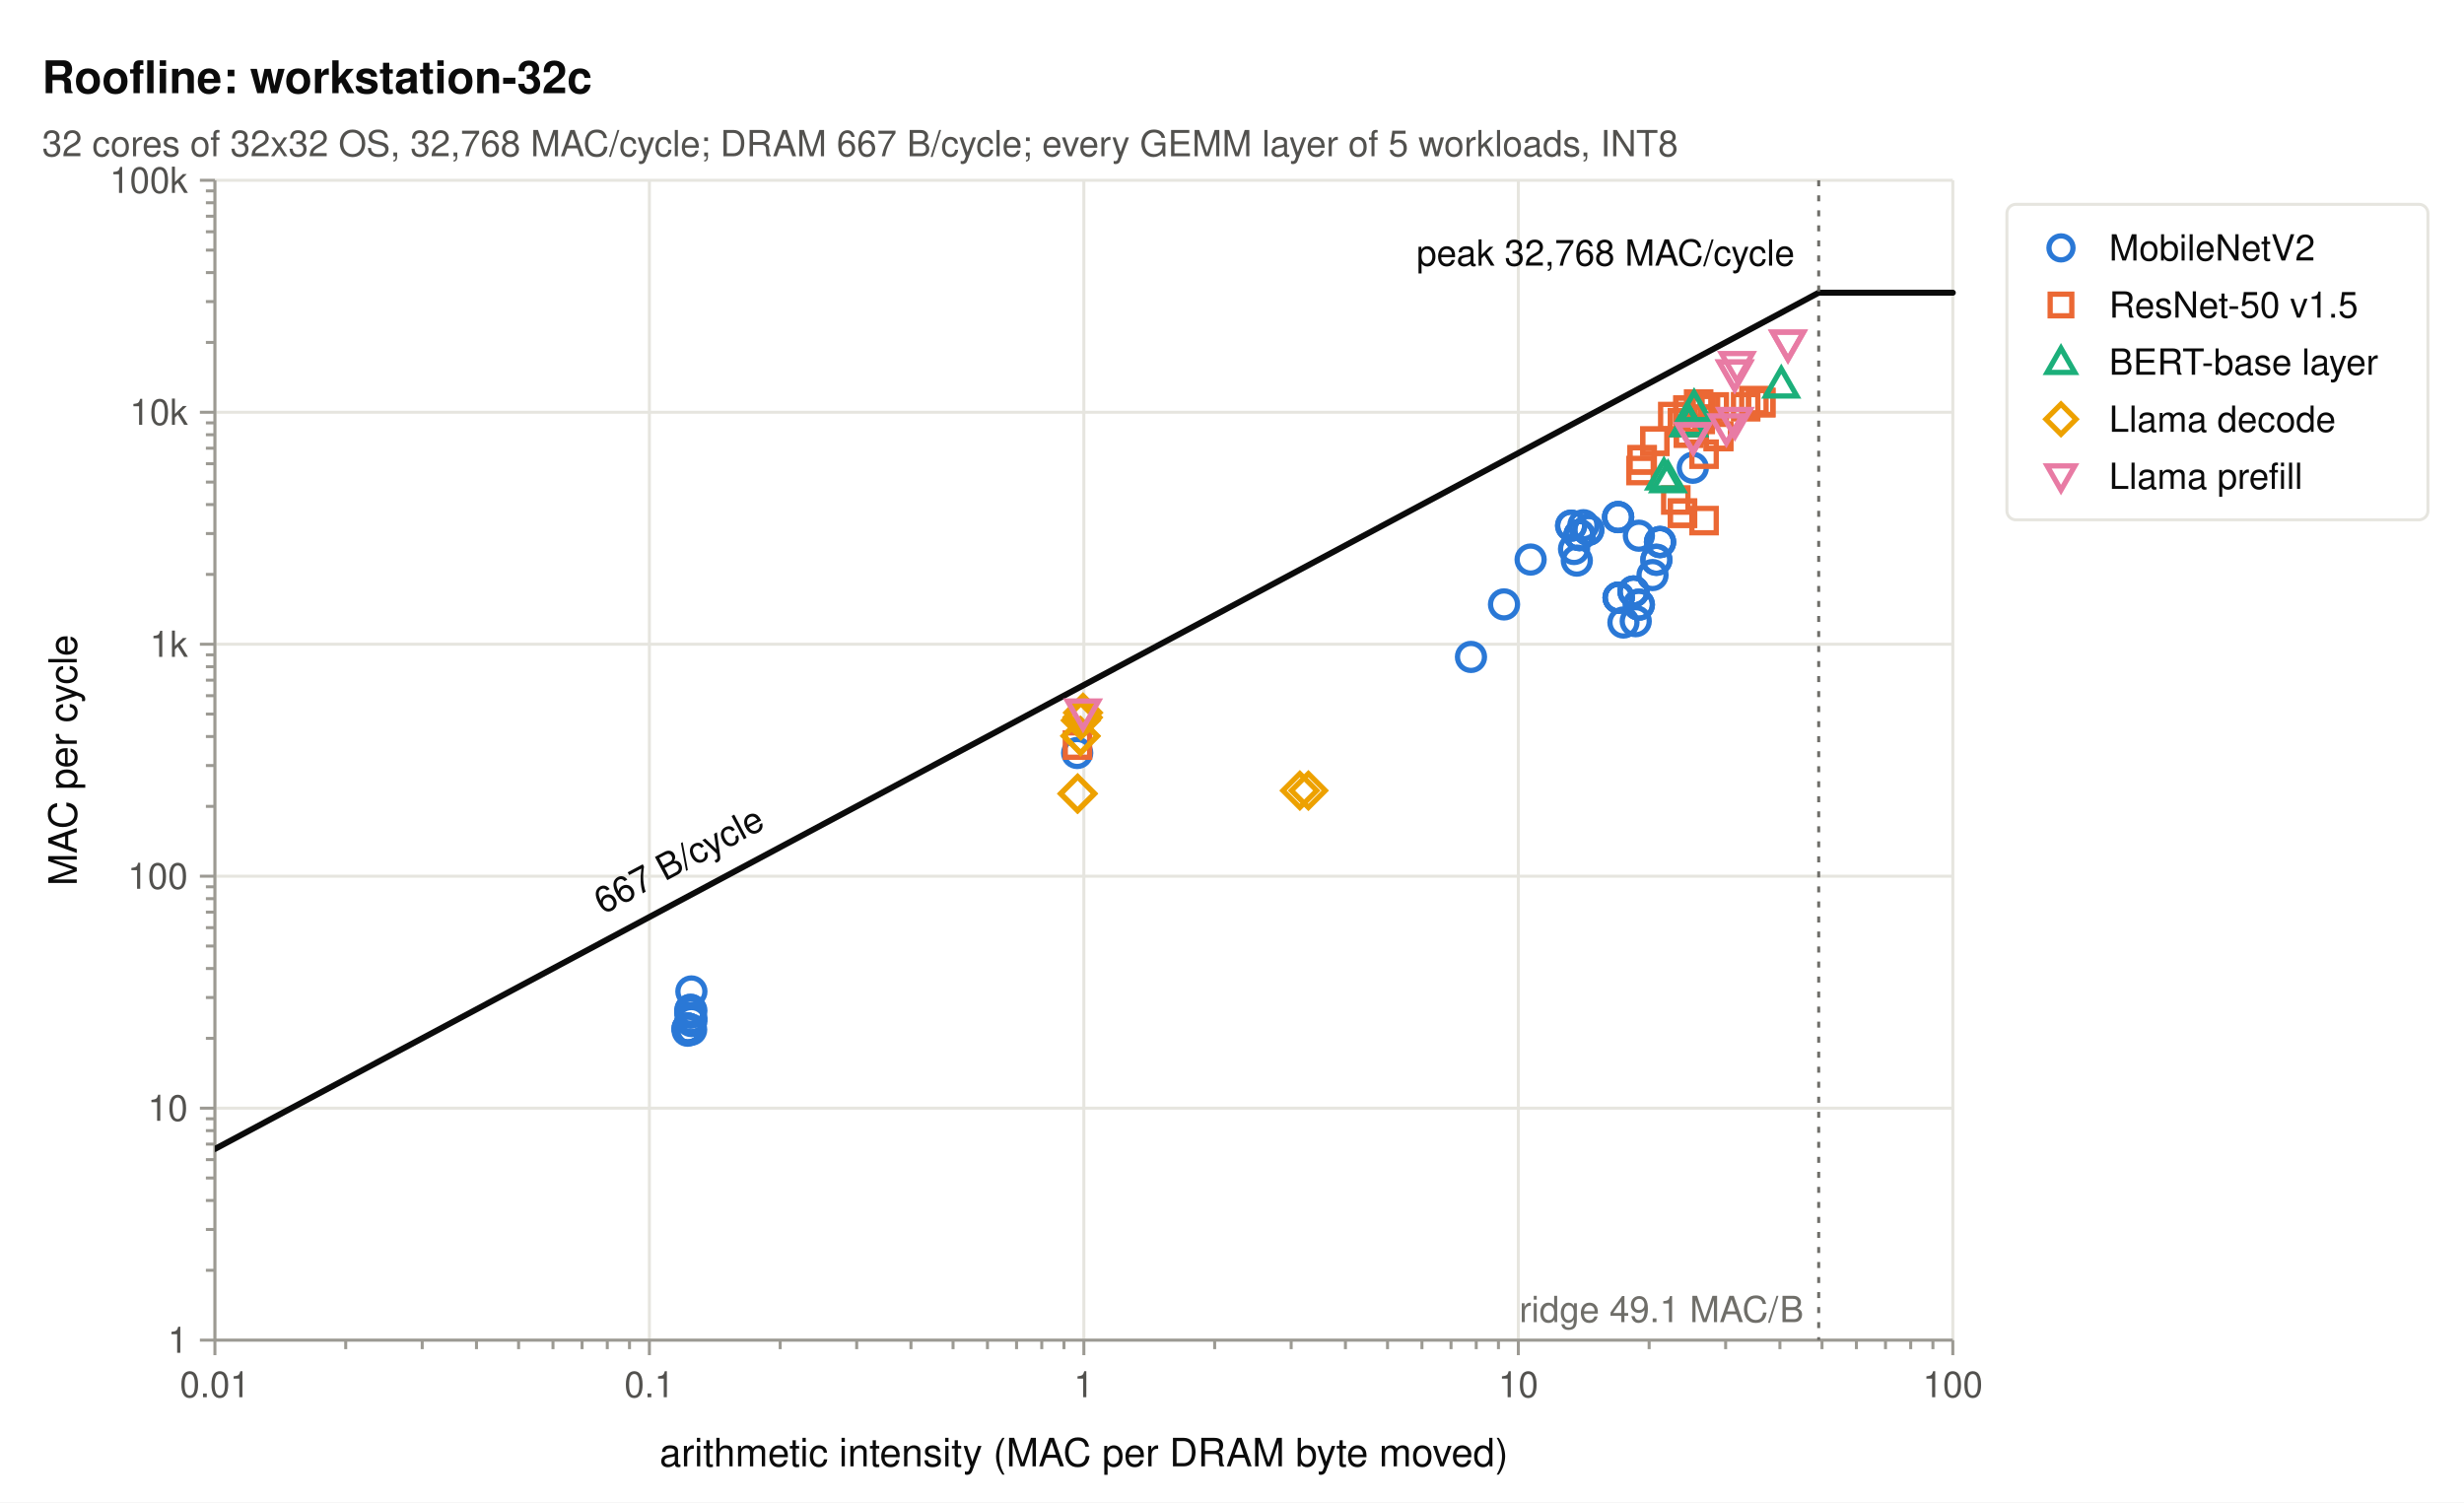
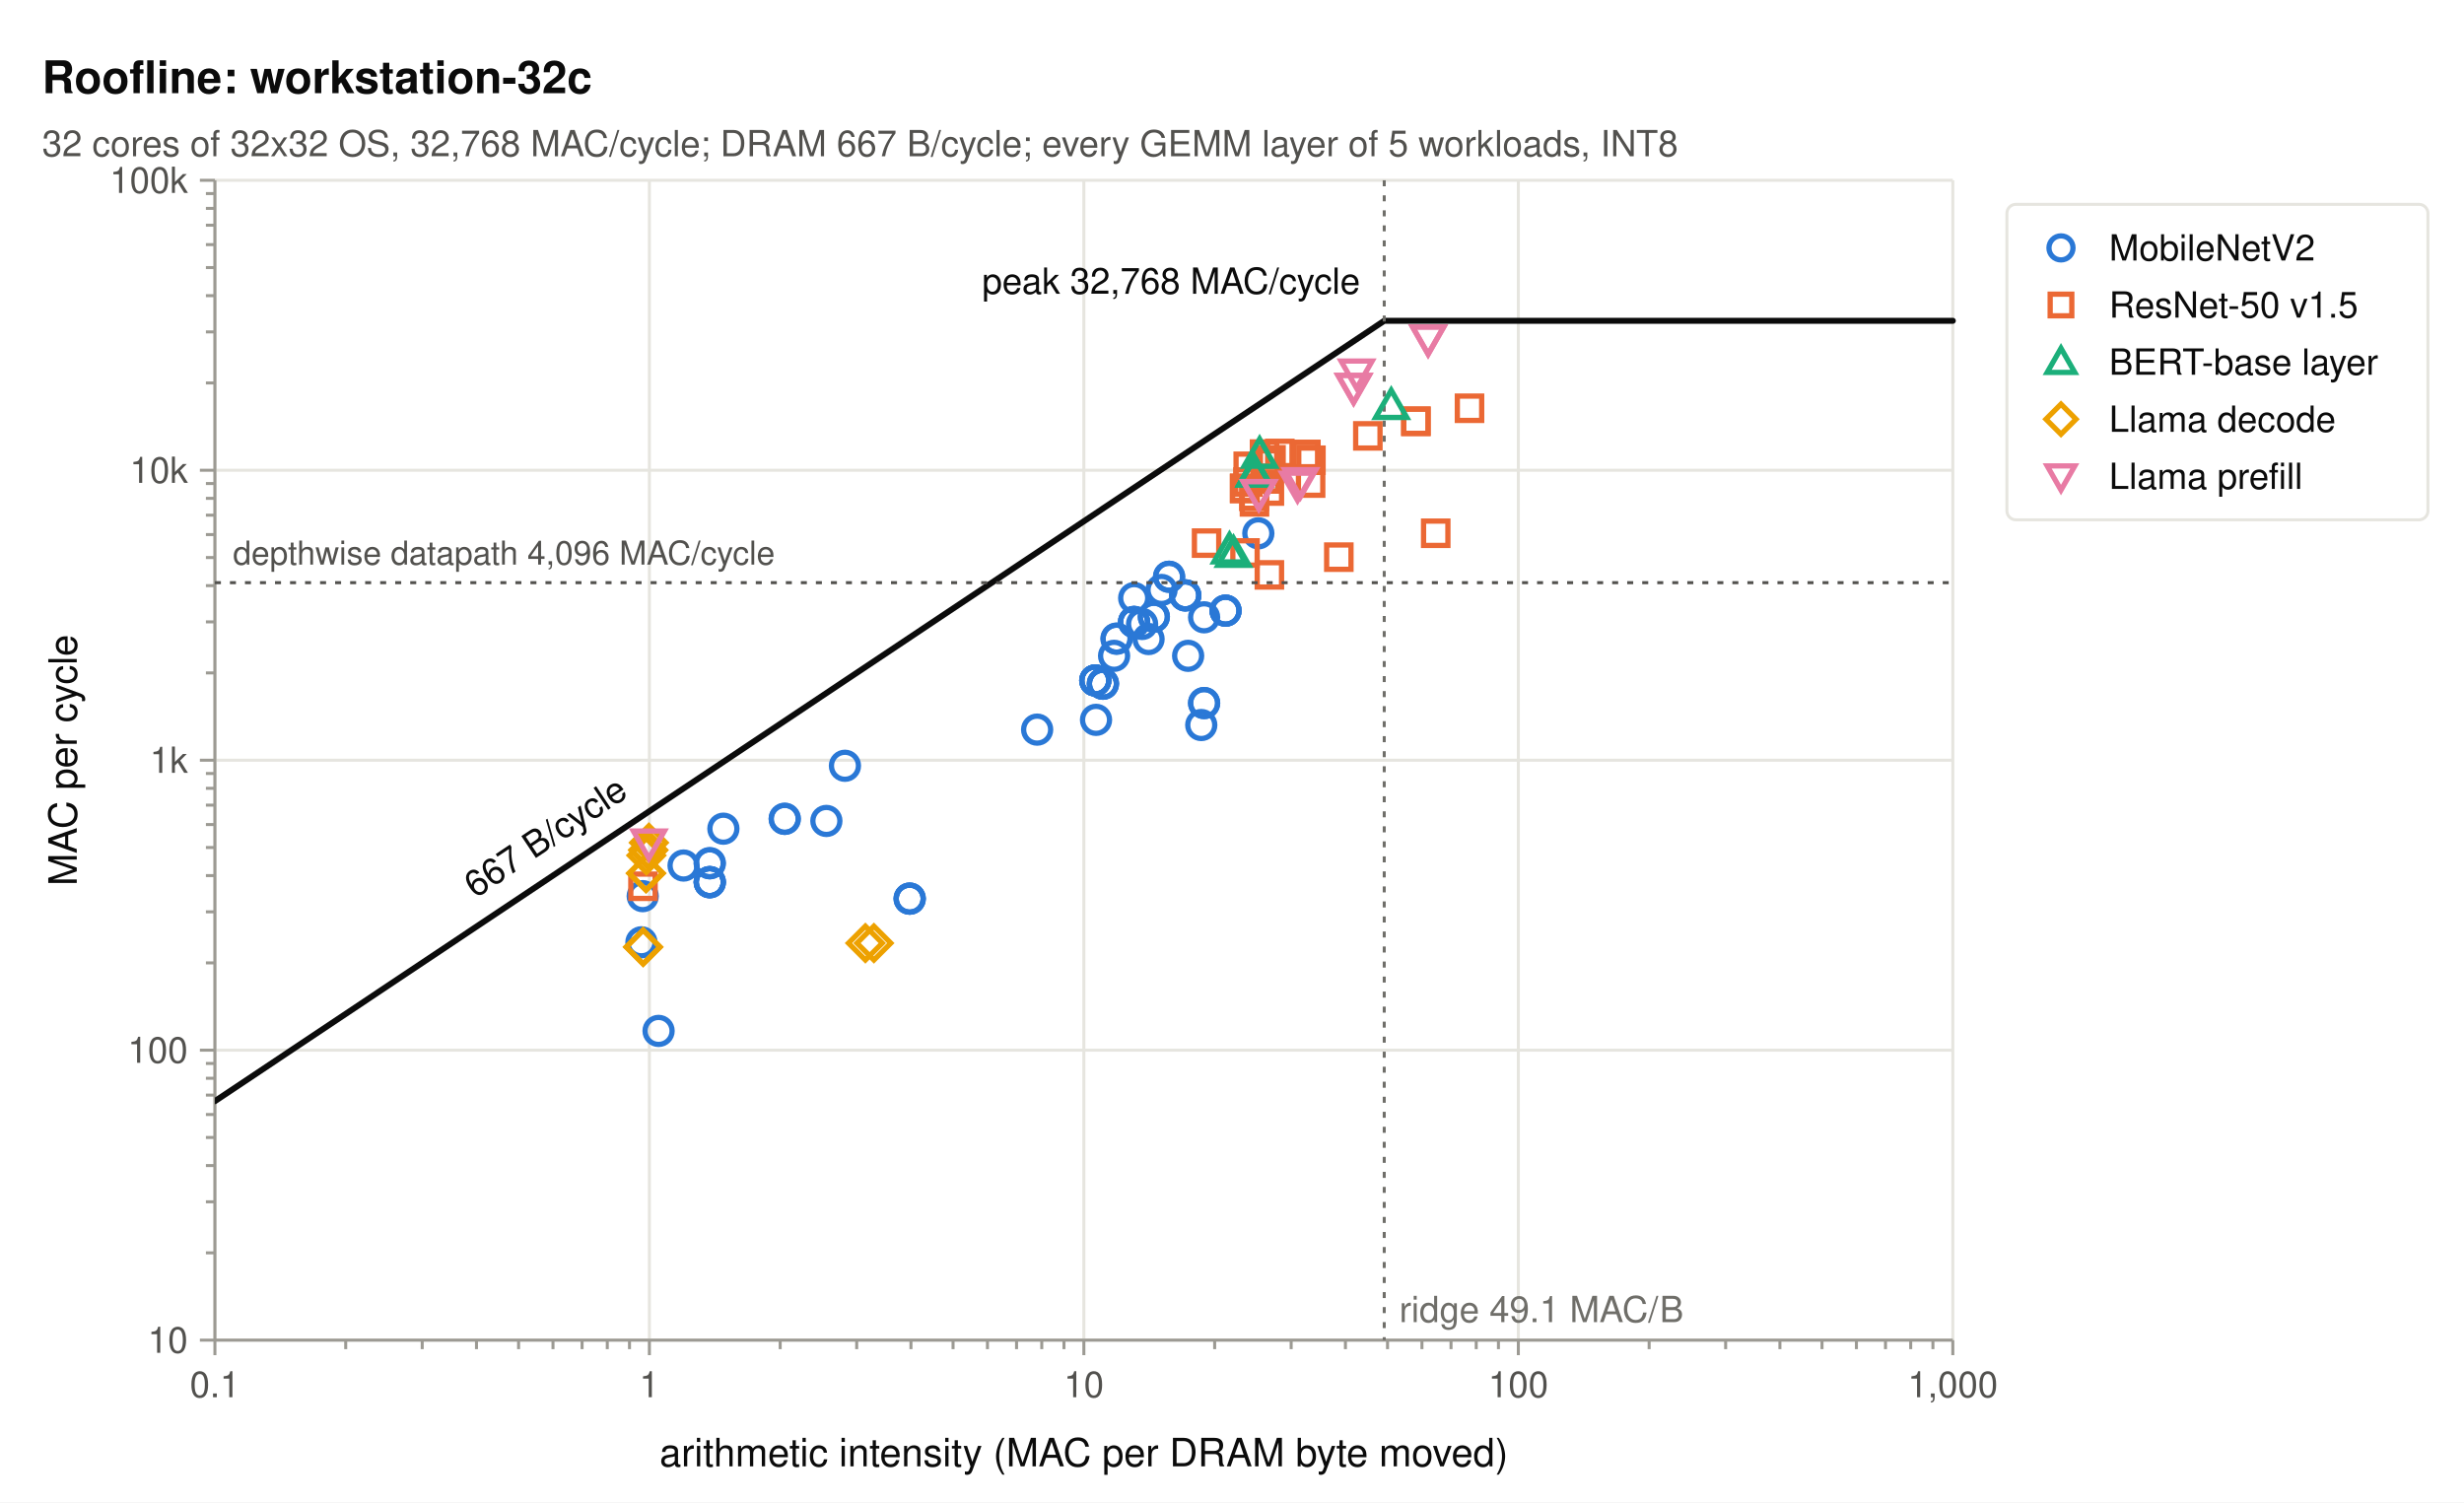
<svg xmlns="http://www.w3.org/2000/svg" width="820" height="500" viewBox="0 0 820 500" font-family="system-ui, -apple-system, 'Segoe UI', Helvetica, Arial, sans-serif">
  <rect width="820" height="500" fill="#ffffff" />
  <defs>
    <clipPath id="roofline-plot">
      <rect x="71.52" y="58" width="580.36" height="388" />
    </clipPath>
  </defs>
  <text x="14" y="31" font-size="15" fill="#0b0b0b" font-weight="600">Roofline: workstation-32c</text>
  <text x="14" y="52" font-size="12" fill="#52514e">32 cores of 32x32 OS, 32,768 MAC/cycle; DRAM 667 B/cycle; every GEMM layer of 5 workloads, INT8</text>
  <g stroke="#e6e5df" stroke-width="1" fill="none">
    <line x1="71.52" y1="446" x2="649.88" y2="446" />
-     <line x1="71.52" y1="368.8" x2="649.88" y2="368.8" />
-     <line x1="71.52" y1="291.6" x2="649.88" y2="291.6" />
-     <line x1="71.52" y1="214.4" x2="649.88" y2="214.4" />
-     <line x1="71.52" y1="137.2" x2="649.88" y2="137.2" />
+     <line x1="71.52" y1="349.5" x2="649.88" y2="349.5" />
+     <line x1="71.52" y1="253" x2="649.88" y2="253" />
+     <line x1="71.52" y1="156.5" x2="649.88" y2="156.5" />
    <line x1="71.52" y1="60" x2="649.88" y2="60" />
    <line x1="71.52" y1="60" x2="71.52" y2="446" />
    <line x1="216.11" y1="60" x2="216.11" y2="446" />
    <line x1="360.7" y1="60" x2="360.7" y2="446" />
    <line x1="505.29" y1="60" x2="505.29" y2="446" />
    <line x1="649.88" y1="60" x2="649.88" y2="446" />
  </g>
  <g stroke="#9c9a93" stroke-width="1" fill="none">
    <line x1="71.52" y1="446" x2="649.88" y2="446" />
    <line x1="71.52" y1="60" x2="71.52" y2="446" />
    <line x1="115.05" y1="446" x2="115.05" y2="449" />
    <line x1="140.51" y1="446" x2="140.51" y2="449" />
    <line x1="158.57" y1="446" x2="158.57" y2="449" />
    <line x1="172.58" y1="446" x2="172.58" y2="449" />
    <line x1="184.03" y1="446" x2="184.03" y2="449" />
    <line x1="193.71" y1="446" x2="193.71" y2="449" />
    <line x1="202.1" y1="446" x2="202.1" y2="449" />
    <line x1="209.49" y1="446" x2="209.49" y2="449" />
    <line x1="259.64" y1="446" x2="259.64" y2="449" />
    <line x1="285.1" y1="446" x2="285.1" y2="449" />
    <line x1="303.16" y1="446" x2="303.16" y2="449" />
    <line x1="317.17" y1="446" x2="317.17" y2="449" />
    <line x1="328.62" y1="446" x2="328.62" y2="449" />
    <line x1="338.3" y1="446" x2="338.3" y2="449" />
    <line x1="346.69" y1="446" x2="346.69" y2="449" />
    <line x1="354.08" y1="446" x2="354.08" y2="449" />
    <line x1="404.23" y1="446" x2="404.23" y2="449" />
    <line x1="429.69" y1="446" x2="429.69" y2="449" />
    <line x1="447.75" y1="446" x2="447.75" y2="449" />
    <line x1="461.76" y1="446" x2="461.76" y2="449" />
    <line x1="473.21" y1="446" x2="473.21" y2="449" />
    <line x1="482.89" y1="446" x2="482.89" y2="449" />
    <line x1="491.28" y1="446" x2="491.28" y2="449" />
    <line x1="498.67" y1="446" x2="498.67" y2="449" />
    <line x1="548.82" y1="446" x2="548.82" y2="449" />
    <line x1="574.28" y1="446" x2="574.28" y2="449" />
    <line x1="592.34" y1="446" x2="592.34" y2="449" />
    <line x1="606.35" y1="446" x2="606.35" y2="449" />
    <line x1="617.8" y1="446" x2="617.8" y2="449" />
    <line x1="627.48" y1="446" x2="627.48" y2="449" />
    <line x1="635.87" y1="446" x2="635.87" y2="449" />
    <line x1="643.26" y1="446" x2="643.26" y2="449" />
-     <line x1="68.52" y1="422.76" x2="71.52" y2="422.76" />
-     <line x1="68.52" y1="409.17" x2="71.52" y2="409.17" />
-     <line x1="68.52" y1="399.52" x2="71.52" y2="399.52" />
-     <line x1="68.52" y1="392.04" x2="71.52" y2="392.04" />
-     <line x1="68.52" y1="385.93" x2="71.52" y2="385.93" />
-     <line x1="68.52" y1="380.76" x2="71.52" y2="380.76" />
-     <line x1="68.52" y1="376.28" x2="71.52" y2="376.28" />
-     <line x1="68.52" y1="372.33" x2="71.52" y2="372.33" />
-     <line x1="68.52" y1="345.56" x2="71.52" y2="345.56" />
-     <line x1="68.52" y1="331.97" x2="71.52" y2="331.97" />
-     <line x1="68.52" y1="322.32" x2="71.52" y2="322.32" />
-     <line x1="68.52" y1="314.84" x2="71.52" y2="314.84" />
-     <line x1="68.52" y1="308.73" x2="71.52" y2="308.73" />
-     <line x1="68.52" y1="303.56" x2="71.52" y2="303.56" />
-     <line x1="68.52" y1="299.08" x2="71.52" y2="299.08" />
-     <line x1="68.52" y1="295.13" x2="71.52" y2="295.13" />
-     <line x1="68.52" y1="268.36" x2="71.52" y2="268.36" />
-     <line x1="68.52" y1="254.77" x2="71.52" y2="254.77" />
-     <line x1="68.52" y1="245.12" x2="71.52" y2="245.12" />
-     <line x1="68.52" y1="237.64" x2="71.52" y2="237.64" />
-     <line x1="68.52" y1="231.53" x2="71.52" y2="231.53" />
-     <line x1="68.52" y1="226.36" x2="71.52" y2="226.36" />
-     <line x1="68.52" y1="221.88" x2="71.52" y2="221.88" />
-     <line x1="68.52" y1="217.93" x2="71.52" y2="217.93" />
-     <line x1="68.52" y1="191.16" x2="71.52" y2="191.16" />
-     <line x1="68.52" y1="177.57" x2="71.52" y2="177.57" />
-     <line x1="68.52" y1="167.92" x2="71.52" y2="167.92" />
-     <line x1="68.52" y1="160.44" x2="71.52" y2="160.44" />
-     <line x1="68.52" y1="154.33" x2="71.52" y2="154.33" />
-     <line x1="68.52" y1="149.16" x2="71.52" y2="149.16" />
-     <line x1="68.52" y1="144.68" x2="71.52" y2="144.68" />
-     <line x1="68.52" y1="140.73" x2="71.52" y2="140.73" />
-     <line x1="68.52" y1="113.96" x2="71.52" y2="113.96" />
-     <line x1="68.52" y1="100.37" x2="71.52" y2="100.37" />
-     <line x1="68.52" y1="90.72" x2="71.52" y2="90.72" />
-     <line x1="68.52" y1="83.24" x2="71.52" y2="83.24" />
-     <line x1="68.52" y1="77.13" x2="71.52" y2="77.13" />
-     <line x1="68.52" y1="71.96" x2="71.52" y2="71.96" />
-     <line x1="68.52" y1="67.48" x2="71.52" y2="67.48" />
-     <line x1="68.52" y1="63.53" x2="71.52" y2="63.53" />
+     <line x1="68.52" y1="416.95" x2="71.52" y2="416.95" />
+     <line x1="68.52" y1="399.96" x2="71.52" y2="399.96" />
+     <line x1="68.52" y1="387.9" x2="71.52" y2="387.9" />
+     <line x1="68.52" y1="378.55" x2="71.52" y2="378.55" />
+     <line x1="68.52" y1="370.91" x2="71.52" y2="370.91" />
+     <line x1="68.52" y1="364.45" x2="71.52" y2="364.45" />
+     <line x1="68.52" y1="358.85" x2="71.52" y2="358.85" />
+     <line x1="68.52" y1="353.92" x2="71.52" y2="353.92" />
+     <line x1="68.52" y1="320.45" x2="71.52" y2="320.45" />
+     <line x1="68.52" y1="303.46" x2="71.52" y2="303.46" />
+     <line x1="68.52" y1="291.4" x2="71.52" y2="291.4" />
+     <line x1="68.52" y1="282.05" x2="71.52" y2="282.05" />
+     <line x1="68.52" y1="274.41" x2="71.52" y2="274.41" />
+     <line x1="68.52" y1="267.95" x2="71.52" y2="267.95" />
+     <line x1="68.52" y1="262.35" x2="71.52" y2="262.35" />
+     <line x1="68.52" y1="257.42" x2="71.52" y2="257.42" />
+     <line x1="68.52" y1="223.95" x2="71.52" y2="223.95" />
+     <line x1="68.52" y1="206.96" x2="71.52" y2="206.96" />
+     <line x1="68.52" y1="194.9" x2="71.52" y2="194.9" />
+     <line x1="68.52" y1="185.55" x2="71.52" y2="185.55" />
+     <line x1="68.52" y1="177.91" x2="71.52" y2="177.91" />
+     <line x1="68.52" y1="171.45" x2="71.52" y2="171.45" />
+     <line x1="68.52" y1="165.85" x2="71.52" y2="165.85" />
+     <line x1="68.52" y1="160.92" x2="71.52" y2="160.92" />
+     <line x1="68.52" y1="127.45" x2="71.52" y2="127.45" />
+     <line x1="68.52" y1="110.46" x2="71.52" y2="110.46" />
+     <line x1="68.52" y1="98.4" x2="71.52" y2="98.4" />
+     <line x1="68.52" y1="89.05" x2="71.52" y2="89.05" />
+     <line x1="68.52" y1="81.41" x2="71.52" y2="81.41" />
+     <line x1="68.52" y1="74.95" x2="71.52" y2="74.95" />
+     <line x1="68.52" y1="69.35" x2="71.52" y2="69.35" />
+     <line x1="68.52" y1="64.42" x2="71.52" y2="64.42" />
    <line x1="71.52" y1="446" x2="71.52" y2="451" />
    <line x1="216.11" y1="446" x2="216.11" y2="451" />
    <line x1="360.7" y1="446" x2="360.7" y2="451" />
    <line x1="505.29" y1="446" x2="505.29" y2="451" />
    <line x1="649.88" y1="446" x2="649.88" y2="451" />
    <line x1="66.52" y1="446" x2="71.52" y2="446" />
-     <line x1="66.52" y1="368.8" x2="71.52" y2="368.8" />
-     <line x1="66.52" y1="291.6" x2="71.52" y2="291.6" />
-     <line x1="66.52" y1="214.4" x2="71.52" y2="214.4" />
-     <line x1="66.52" y1="137.2" x2="71.52" y2="137.2" />
+     <line x1="66.52" y1="349.5" x2="71.52" y2="349.5" />
+     <line x1="66.52" y1="253" x2="71.52" y2="253" />
+     <line x1="66.52" y1="156.5" x2="71.52" y2="156.5" />
    <line x1="66.52" y1="60" x2="71.52" y2="60" />
  </g>
  <g style="font-variant-numeric: tabular-nums">
-     <text x="71.52" y="465" font-size="12" fill="#52514e" text-anchor="middle">0.01</text>
-     <text x="216.11" y="465" font-size="12" fill="#52514e" text-anchor="middle">0.1</text>
-     <text x="360.7" y="465" font-size="12" fill="#52514e" text-anchor="middle">1</text>
-     <text x="505.29" y="465" font-size="12" fill="#52514e" text-anchor="middle">10</text>
-     <text x="649.88" y="465" font-size="12" fill="#52514e" text-anchor="middle">100</text>
-     <text x="62.52" y="450.2" font-size="12" fill="#52514e" text-anchor="end">1</text>
-     <text x="62.52" y="373" font-size="12" fill="#52514e" text-anchor="end">10</text>
-     <text x="62.52" y="295.8" font-size="12" fill="#52514e" text-anchor="end">100</text>
-     <text x="62.52" y="218.6" font-size="12" fill="#52514e" text-anchor="end">1k</text>
-     <text x="62.52" y="141.4" font-size="12" fill="#52514e" text-anchor="end">10k</text>
+     <text x="71.52" y="465" font-size="12" fill="#52514e" text-anchor="middle">0.1</text>
+     <text x="216.11" y="465" font-size="12" fill="#52514e" text-anchor="middle">1</text>
+     <text x="360.7" y="465" font-size="12" fill="#52514e" text-anchor="middle">10</text>
+     <text x="505.29" y="465" font-size="12" fill="#52514e" text-anchor="middle">100</text>
+     <text x="649.88" y="465" font-size="12" fill="#52514e" text-anchor="middle">1,000</text>
+     <text x="62.52" y="450.2" font-size="12" fill="#52514e" text-anchor="end">10</text>
+     <text x="62.52" y="353.7" font-size="12" fill="#52514e" text-anchor="end">100</text>
+     <text x="62.52" y="257.2" font-size="12" fill="#52514e" text-anchor="end">1k</text>
+     <text x="62.52" y="160.7" font-size="12" fill="#52514e" text-anchor="end">10k</text>
    <text x="62.52" y="64.2" font-size="12" fill="#52514e" text-anchor="end">100k</text>
  </g>
  <text x="360.7" y="488" font-size="13" fill="#0b0b0b" text-anchor="middle">arithmetic intensity (MAC per DRAM byte moved)</text>
  <text x="21.2" y="253" font-size="13" fill="#0b0b0b" text-anchor="middle" dominant-baseline="middle" transform="rotate(-90 21.2 253)">MAC per cycle</text>
  <g clip-path="url(#roofline-plot)">
-     <path d="M71.52,382.38 L605.25,97.41 L649.88,97.41" fill="none" stroke="#0b0b0b" stroke-width="2" stroke-linejoin="round" stroke-linecap="round" />
-     <line x1="605.25" y1="60" x2="605.25" y2="446" stroke="#6f6e69" stroke-width="1" stroke-dasharray="2 3" />
-     <circle cx="500.53" cy="201.15" r="4.5" fill="none" stroke="#2a78d6" stroke-width="1.75" />
-     <circle cx="230.09" cy="329.96" r="4.5" fill="none" stroke="#2a78d6" stroke-width="1.75" />
-     <circle cx="489.53" cy="218.63" r="4.5" fill="none" stroke="#2a78d6" stroke-width="1.75" />
-     <circle cx="509.38" cy="186.22" r="4.5" fill="none" stroke="#2a78d6" stroke-width="1.75" />
-     <circle cx="230.08" cy="336.35" r="4.5" fill="none" stroke="#2a78d6" stroke-width="1.75" />
-     <circle cx="524.75" cy="186.57" r="4.5" fill="none" stroke="#2a78d6" stroke-width="1.75" />
-     <circle cx="522.86" cy="174.94" r="4.5" fill="none" stroke="#2a78d6" stroke-width="1.75" />
-     <circle cx="230.08" cy="339.81" r="4.5" fill="none" stroke="#2a78d6" stroke-width="1.75" />
-     <circle cx="526.95" cy="174.79" r="4.5" fill="none" stroke="#2a78d6" stroke-width="1.75" />
-     <circle cx="522.86" cy="174.94" r="4.5" fill="none" stroke="#2a78d6" stroke-width="1.75" />
-     <circle cx="230.01" cy="342.69" r="4.5" fill="none" stroke="#2a78d6" stroke-width="1.75" />
-     <circle cx="523.83" cy="182.71" r="4.5" fill="none" stroke="#2a78d6" stroke-width="1.75" />
-     <circle cx="525.63" cy="178.07" r="4.5" fill="none" stroke="#2a78d6" stroke-width="1.75" />
-     <circle cx="230.01" cy="338.88" r="4.5" fill="none" stroke="#2a78d6" stroke-width="1.75" />
-     <circle cx="528.58" cy="176.34" r="4.5" fill="none" stroke="#2a78d6" stroke-width="1.75" />
-     <circle cx="525.63" cy="178.07" r="4.5" fill="none" stroke="#2a78d6" stroke-width="1.75" />
-     <circle cx="230.01" cy="338.88" r="4.5" fill="none" stroke="#2a78d6" stroke-width="1.75" />
-     <circle cx="528.58" cy="176.34" r="4.5" fill="none" stroke="#2a78d6" stroke-width="1.75" />
-     <circle cx="525.63" cy="178.07" r="4.5" fill="none" stroke="#2a78d6" stroke-width="1.75" />
-     <circle cx="229.8" cy="339.28" r="4.5" fill="none" stroke="#2a78d6" stroke-width="1.75" />
-     <circle cx="540.27" cy="207.17" r="4.5" fill="none" stroke="#2a78d6" stroke-width="1.75" />
-     <circle cx="538.66" cy="198.89" r="4.5" fill="none" stroke="#2a78d6" stroke-width="1.75" />
-     <circle cx="229.8" cy="336.9" r="4.5" fill="none" stroke="#2a78d6" stroke-width="1.75" />
-     <circle cx="543.62" cy="196.85" r="4.5" fill="none" stroke="#2a78d6" stroke-width="1.75" />
-     <circle cx="538.66" cy="198.89" r="4.5" fill="none" stroke="#2a78d6" stroke-width="1.75" />
-     <circle cx="229.8" cy="336.9" r="4.5" fill="none" stroke="#2a78d6" stroke-width="1.75" />
-     <circle cx="543.62" cy="196.85" r="4.5" fill="none" stroke="#2a78d6" stroke-width="1.75" />
-     <circle cx="538.66" cy="198.89" r="4.5" fill="none" stroke="#2a78d6" stroke-width="1.75" />
-     <circle cx="229.8" cy="336.9" r="4.5" fill="none" stroke="#2a78d6" stroke-width="1.75" />
-     <circle cx="543.62" cy="196.85" r="4.5" fill="none" stroke="#2a78d6" stroke-width="1.75" />
-     <circle cx="538.66" cy="198.89" r="4.5" fill="none" stroke="#2a78d6" stroke-width="1.75" />
-     <circle cx="229.8" cy="336.9" r="4.5" fill="none" stroke="#2a78d6" stroke-width="1.75" />
-     <circle cx="549.95" cy="191.38" r="4.5" fill="none" stroke="#2a78d6" stroke-width="1.75" />
-     <circle cx="552.44" cy="180.39" r="4.5" fill="none" stroke="#2a78d6" stroke-width="1.75" />
-     <circle cx="229.8" cy="336.08" r="4.5" fill="none" stroke="#2a78d6" stroke-width="1.75" />
-     <circle cx="551.23" cy="186.3" r="4.5" fill="none" stroke="#2a78d6" stroke-width="1.75" />
-     <circle cx="552.44" cy="180.39" r="4.5" fill="none" stroke="#2a78d6" stroke-width="1.75" />
-     <circle cx="229.8" cy="336.08" r="4.5" fill="none" stroke="#2a78d6" stroke-width="1.75" />
-     <circle cx="551.23" cy="186.3" r="4.5" fill="none" stroke="#2a78d6" stroke-width="1.75" />
-     <circle cx="552.44" cy="180.39" r="4.5" fill="none" stroke="#2a78d6" stroke-width="1.75" />
-     <circle cx="228.85" cy="343.02" r="4.5" fill="none" stroke="#2a78d6" stroke-width="1.75" />
-     <circle cx="544.36" cy="206.73" r="4.5" fill="none" stroke="#2a78d6" stroke-width="1.75" />
-     <circle cx="538.5" cy="172.09" r="4.5" fill="none" stroke="#2a78d6" stroke-width="1.75" />
-     <circle cx="228.85" cy="342.29" r="4.5" fill="none" stroke="#2a78d6" stroke-width="1.75" />
-     <circle cx="545.41" cy="201.23" r="4.5" fill="none" stroke="#2a78d6" stroke-width="1.75" />
-     <circle cx="538.5" cy="172.09" r="4.5" fill="none" stroke="#2a78d6" stroke-width="1.75" />
-     <circle cx="228.85" cy="342.29" r="4.5" fill="none" stroke="#2a78d6" stroke-width="1.75" />
-     <circle cx="545.41" cy="201.23" r="4.5" fill="none" stroke="#2a78d6" stroke-width="1.75" />
-     <circle cx="538.5" cy="172.09" r="4.5" fill="none" stroke="#2a78d6" stroke-width="1.75" />
-     <circle cx="228.85" cy="342.29" r="4.5" fill="none" stroke="#2a78d6" stroke-width="1.75" />
-     <circle cx="545.41" cy="178.28" r="4.5" fill="none" stroke="#2a78d6" stroke-width="1.75" />
-     <circle cx="563.35" cy="155.67" r="4.5" fill="none" stroke="#2a78d6" stroke-width="1.75" />
-     <circle cx="358.48" cy="250.59" r="4.5" fill="none" stroke="#2a78d6" stroke-width="1.75" />
-     <rect x="579.63" y="129.27" width="8.1" height="8.1" fill="none" stroke="#eb6834" stroke-width="1.75" />
-     <rect x="553.64" y="162.35" width="8.1" height="8.1" fill="none" stroke="#eb6834" stroke-width="1.75" />
-     <rect x="581.91" y="129.93" width="8.1" height="8.1" fill="none" stroke="#eb6834" stroke-width="1.75" />
-     <rect x="567.85" y="141.18" width="8.1" height="8.1" fill="none" stroke="#eb6834" stroke-width="1.75" />
-     <rect x="567.85" y="141.18" width="8.1" height="8.1" fill="none" stroke="#eb6834" stroke-width="1.75" />
-     <rect x="576.89" y="131.32" width="8.1" height="8.1" fill="none" stroke="#eb6834" stroke-width="1.75" />
-     <rect x="581.91" y="129.93" width="8.1" height="8.1" fill="none" stroke="#eb6834" stroke-width="1.75" />
-     <rect x="567.85" y="141.18" width="8.1" height="8.1" fill="none" stroke="#eb6834" stroke-width="1.75" />
-     <rect x="566.45" y="131.38" width="8.1" height="8.1" fill="none" stroke="#eb6834" stroke-width="1.75" />
-     <rect x="557.72" y="132.44" width="8.1" height="8.1" fill="none" stroke="#eb6834" stroke-width="1.75" />
-     <rect x="546.67" y="142.77" width="8.1" height="8.1" fill="none" stroke="#eb6834" stroke-width="1.75" />
-     <rect x="552.64" y="134.58" width="8.1" height="8.1" fill="none" stroke="#eb6834" stroke-width="1.75" />
-     <rect x="555.86" y="136.63" width="8.1" height="8.1" fill="none" stroke="#eb6834" stroke-width="1.75" />
-     <rect x="557.72" y="132.44" width="8.1" height="8.1" fill="none" stroke="#eb6834" stroke-width="1.75" />
-     <rect x="546.67" y="142.77" width="8.1" height="8.1" fill="none" stroke="#eb6834" stroke-width="1.75" />
-     <rect x="562.01" y="131.94" width="8.1" height="8.1" fill="none" stroke="#eb6834" stroke-width="1.75" />
-     <rect x="555.86" y="166.74" width="8.1" height="8.1" fill="none" stroke="#eb6834" stroke-width="1.75" />
-     <rect x="557.88" y="140.05" width="8.1" height="8.1" fill="none" stroke="#eb6834" stroke-width="1.75" />
-     <rect x="561.24" y="130.42" width="8.1" height="8.1" fill="none" stroke="#eb6834" stroke-width="1.75" />
-     <rect x="563.05" y="169.21" width="8.1" height="8.1" fill="none" stroke="#eb6834" stroke-width="1.75" />
-     <rect x="555.86" y="166.74" width="8.1" height="8.1" fill="none" stroke="#eb6834" stroke-width="1.75" />
-     <rect x="557.88" y="140.05" width="8.1" height="8.1" fill="none" stroke="#eb6834" stroke-width="1.75" />
-     <rect x="563.05" y="147.11" width="8.1" height="8.1" fill="none" stroke="#eb6834" stroke-width="1.75" />
-     <rect x="542.43" y="149" width="8.1" height="8.1" fill="none" stroke="#eb6834" stroke-width="1.75" />
-     <rect x="561.76" y="135.46" width="8.1" height="8.1" fill="none" stroke="#eb6834" stroke-width="1.75" />
-     <rect x="563.52" y="131.49" width="8.1" height="8.1" fill="none" stroke="#eb6834" stroke-width="1.75" />
-     <rect x="542.08" y="152.55" width="8.1" height="8.1" fill="none" stroke="#eb6834" stroke-width="1.75" />
-     <rect x="542.43" y="149" width="8.1" height="8.1" fill="none" stroke="#eb6834" stroke-width="1.75" />
-     <rect x="561.76" y="135.46" width="8.1" height="8.1" fill="none" stroke="#eb6834" stroke-width="1.75" />
-     <rect x="354.52" y="243.91" width="8.1" height="8.1" fill="none" stroke="#eb6834" stroke-width="1.75" />
-     <polygon points="562.01,135.48 567.18,144.53 556.83,144.53" fill="none" stroke="#1baf7a" stroke-width="1.75" />
-     <polygon points="562.01,135.48 567.18,144.53 556.83,144.53" fill="none" stroke="#1baf7a" stroke-width="1.75" />
-     <polygon points="562.01,135.48 567.18,144.53 556.83,144.53" fill="none" stroke="#1baf7a" stroke-width="1.75" />
-     <polygon points="553.75,153.32 558.92,162.38 548.57,162.38" fill="none" stroke="#1baf7a" stroke-width="1.75" />
-     <polygon points="555.09,154.24 560.26,163.3 549.91,163.3" fill="none" stroke="#1baf7a" stroke-width="1.75" />
-     <polygon points="562.01,135.48 567.18,144.53 556.83,144.53" fill="none" stroke="#1baf7a" stroke-width="1.75" />
-     <polygon points="592.79,122.73 597.97,131.78 587.62,131.78" fill="none" stroke="#1baf7a" stroke-width="1.75" />
-     <polygon points="563.78,130.57 568.96,139.63 558.61,139.63" fill="none" stroke="#1baf7a" stroke-width="1.75" />
-     <polygon points="359.58,239.32 365.2,244.94 359.58,250.57 353.95,244.94" fill="none" stroke="#eda100" stroke-width="1.75" />
-     <polygon points="358.62,258.5 364.24,264.13 358.62,269.75 352.99,264.13" fill="none" stroke="#eda100" stroke-width="1.75" />
-     <polygon points="358.62,258.5 364.24,264.13 358.62,269.75 352.99,264.13" fill="none" stroke="#eda100" stroke-width="1.75" />
-     <polygon points="432.58,257.47 438.21,263.1 432.58,268.72 426.96,263.1" fill="none" stroke="#eda100" stroke-width="1.75" />
-     <polygon points="435.42,257.47 441.04,263.1 435.42,268.72 429.79,263.1" fill="none" stroke="#eda100" stroke-width="1.75" />
-     <polygon points="359.58,239.32 365.2,244.94 359.58,250.57 353.95,244.94" fill="none" stroke="#eda100" stroke-width="1.75" />
-     <polygon points="360.3,233.14 365.93,238.77 360.3,244.39 354.68,238.77" fill="none" stroke="#eda100" stroke-width="1.75" />
-     <polygon points="360.3,233.14 365.93,238.77 360.3,244.39 354.68,238.77" fill="none" stroke="#eda100" stroke-width="1.75" />
-     <polygon points="359.69,234.12 365.31,239.75 359.69,245.37 354.06,239.75" fill="none" stroke="#eda100" stroke-width="1.75" />
-     <polygon points="360.42,231.55 366.05,237.18 360.42,242.8 354.8,237.18" fill="none" stroke="#eda100" stroke-width="1.75" />
-     <polygon points="577.3,129.55 582.47,120.49 572.12,120.49" fill="none" stroke="#e87ba4" stroke-width="1.75" />
-     <polygon points="563.51,150.44 568.69,141.38 558.34,141.38" fill="none" stroke="#e87ba4" stroke-width="1.75" />
-     <polygon points="563.51,150.44 568.69,141.38 558.34,141.38" fill="none" stroke="#e87ba4" stroke-width="1.75" />
-     <polygon points="574.52,147.46 579.7,138.4 569.35,138.4" fill="none" stroke="#e87ba4" stroke-width="1.75" />
-     <polygon points="577.36,145.32 582.53,136.27 572.18,136.27" fill="none" stroke="#e87ba4" stroke-width="1.75" />
-     <polygon points="577.3,129.55 582.47,120.49 572.12,120.49" fill="none" stroke="#e87ba4" stroke-width="1.75" />
-     <polygon points="595.02,119.6 600.19,110.54 589.84,110.54" fill="none" stroke="#e87ba4" stroke-width="1.75" />
-     <polygon points="595.02,119.6 600.19,110.54 589.84,110.54" fill="none" stroke="#e87ba4" stroke-width="1.75" />
-     <polygon points="578.07,126.72 583.24,117.66 572.89,117.66" fill="none" stroke="#e87ba4" stroke-width="1.75" />
-     <polygon points="360.42,242.35 365.6,233.3 355.25,233.3" fill="none" stroke="#e87ba4" stroke-width="1.75" />
-   </g>
-   <text x="600.25" y="440" font-size="12" fill="#6f6e69" text-anchor="end">ridge 49.1 MAC/B</text>
-   <text x="597.25" y="88.41" font-size="12" fill="#0b0b0b" text-anchor="end">peak 32,768 MAC/cycle</text>
-   <text x="227.87" y="289.83" font-size="12" fill="#0b0b0b" text-anchor="middle" transform="rotate(-28.1 227.87 289.83)">667 B/cycle</text>
+     <path d="M71.52,366.47 L460.66,106.76 L649.88,106.76" fill="none" stroke="#0b0b0b" stroke-width="2" stroke-linejoin="round" stroke-linecap="round" />
+     <line x1="460.66" y1="60" x2="460.66" y2="446" stroke="#6f6e69" stroke-width="1" stroke-dasharray="2 3" />
+     <circle cx="395.4" cy="218.26" r="4.5" fill="none" stroke="#2a78d6" stroke-width="1.75" />
+     <circle cx="275.01" cy="273.21" r="4.5" fill="none" stroke="#2a78d6" stroke-width="1.75" />
+     <circle cx="345.15" cy="242.82" r="4.5" fill="none" stroke="#2a78d6" stroke-width="1.75" />
+     <circle cx="377.45" cy="199.04" r="4.5" fill="none" stroke="#2a78d6" stroke-width="1.75" />
+     <circle cx="240.74" cy="275.79" r="4.5" fill="none" stroke="#2a78d6" stroke-width="1.75" />
+     <circle cx="380.08" cy="207.66" r="4.5" fill="none" stroke="#2a78d6" stroke-width="1.75" />
+     <circle cx="389.06" cy="191.95" r="4.5" fill="none" stroke="#2a78d6" stroke-width="1.75" />
+     <circle cx="281.19" cy="254.85" r="4.5" fill="none" stroke="#2a78d6" stroke-width="1.75" />
+     <circle cx="386.55" cy="196.34" r="4.5" fill="none" stroke="#2a78d6" stroke-width="1.75" />
+     <circle cx="389.06" cy="191.95" r="4.5" fill="none" stroke="#2a78d6" stroke-width="1.75" />
+     <circle cx="227.49" cy="288.05" r="4.5" fill="none" stroke="#2a78d6" stroke-width="1.75" />
+     <circle cx="382.23" cy="212.67" r="4.5" fill="none" stroke="#2a78d6" stroke-width="1.75" />
+     <circle cx="377.41" cy="206.99" r="4.5" fill="none" stroke="#2a78d6" stroke-width="1.75" />
+     <circle cx="261.15" cy="272.51" r="4.5" fill="none" stroke="#2a78d6" stroke-width="1.75" />
+     <circle cx="383.99" cy="205.24" r="4.5" fill="none" stroke="#2a78d6" stroke-width="1.75" />
+     <circle cx="377.41" cy="206.99" r="4.5" fill="none" stroke="#2a78d6" stroke-width="1.75" />
+     <circle cx="261.15" cy="272.51" r="4.5" fill="none" stroke="#2a78d6" stroke-width="1.75" />
+     <circle cx="383.99" cy="205.24" r="4.5" fill="none" stroke="#2a78d6" stroke-width="1.75" />
+     <circle cx="377.41" cy="206.99" r="4.5" fill="none" stroke="#2a78d6" stroke-width="1.75" />
+     <circle cx="213.46" cy="313.6" r="4.5" fill="none" stroke="#2a78d6" stroke-width="1.75" />
+     <circle cx="364.75" cy="239.57" r="4.5" fill="none" stroke="#2a78d6" stroke-width="1.75" />
+     <circle cx="364.5" cy="226.46" r="4.5" fill="none" stroke="#2a78d6" stroke-width="1.75" />
+     <circle cx="236.2" cy="293.58" r="4.5" fill="none" stroke="#2a78d6" stroke-width="1.75" />
+     <circle cx="367.04" cy="227.54" r="4.5" fill="none" stroke="#2a78d6" stroke-width="1.75" />
+     <circle cx="364.5" cy="226.46" r="4.5" fill="none" stroke="#2a78d6" stroke-width="1.75" />
+     <circle cx="236.2" cy="293.58" r="4.5" fill="none" stroke="#2a78d6" stroke-width="1.75" />
+     <circle cx="367.04" cy="227.54" r="4.5" fill="none" stroke="#2a78d6" stroke-width="1.75" />
+     <circle cx="364.5" cy="226.46" r="4.5" fill="none" stroke="#2a78d6" stroke-width="1.75" />
+     <circle cx="236.2" cy="293.58" r="4.5" fill="none" stroke="#2a78d6" stroke-width="1.75" />
+     <circle cx="367.04" cy="227.54" r="4.5" fill="none" stroke="#2a78d6" stroke-width="1.75" />
+     <circle cx="364.5" cy="226.46" r="4.5" fill="none" stroke="#2a78d6" stroke-width="1.75" />
+     <circle cx="236.2" cy="293.58" r="4.5" fill="none" stroke="#2a78d6" stroke-width="1.75" />
+     <circle cx="370.76" cy="218.26" r="4.5" fill="none" stroke="#2a78d6" stroke-width="1.75" />
+     <circle cx="407.85" cy="203.23" r="4.5" fill="none" stroke="#2a78d6" stroke-width="1.75" />
+     <circle cx="236.2" cy="287.29" r="4.5" fill="none" stroke="#2a78d6" stroke-width="1.75" />
+     <circle cx="371.59" cy="212.55" r="4.5" fill="none" stroke="#2a78d6" stroke-width="1.75" />
+     <circle cx="407.85" cy="203.23" r="4.5" fill="none" stroke="#2a78d6" stroke-width="1.75" />
+     <circle cx="236.2" cy="287.29" r="4.5" fill="none" stroke="#2a78d6" stroke-width="1.75" />
+     <circle cx="371.59" cy="212.55" r="4.5" fill="none" stroke="#2a78d6" stroke-width="1.75" />
+     <circle cx="407.85" cy="203.23" r="4.5" fill="none" stroke="#2a78d6" stroke-width="1.75" />
+     <circle cx="219.17" cy="343.09" r="4.5" fill="none" stroke="#2a78d6" stroke-width="1.75" />
+     <circle cx="399.77" cy="241.29" r="4.5" fill="none" stroke="#2a78d6" stroke-width="1.75" />
+     <circle cx="394.45" cy="198.14" r="4.5" fill="none" stroke="#2a78d6" stroke-width="1.75" />
+     <circle cx="302.74" cy="299.07" r="4.5" fill="none" stroke="#2a78d6" stroke-width="1.75" />
+     <circle cx="400.72" cy="233.98" r="4.5" fill="none" stroke="#2a78d6" stroke-width="1.75" />
+     <circle cx="394.45" cy="198.14" r="4.5" fill="none" stroke="#2a78d6" stroke-width="1.75" />
+     <circle cx="302.74" cy="299.07" r="4.5" fill="none" stroke="#2a78d6" stroke-width="1.75" />
+     <circle cx="400.72" cy="233.98" r="4.5" fill="none" stroke="#2a78d6" stroke-width="1.75" />
+     <circle cx="394.45" cy="198.14" r="4.5" fill="none" stroke="#2a78d6" stroke-width="1.75" />
+     <circle cx="302.74" cy="299.07" r="4.5" fill="none" stroke="#2a78d6" stroke-width="1.75" />
+     <circle cx="400.72" cy="205.44" r="4.5" fill="none" stroke="#2a78d6" stroke-width="1.75" />
+     <circle cx="418.76" cy="177.49" r="4.5" fill="none" stroke="#2a78d6" stroke-width="1.75" />
+     <circle cx="213.89" cy="298.24" r="4.5" fill="none" stroke="#2a78d6" stroke-width="1.75" />
+     <rect x="484.99" y="131.82" width="8.1" height="8.1" fill="none" stroke="#eb6834" stroke-width="1.75" />
+     <rect x="410.28" y="179.97" width="8.1" height="8.1" fill="none" stroke="#eb6834" stroke-width="1.75" />
+     <rect x="467.15" y="136.15" width="8.1" height="8.1" fill="none" stroke="#eb6834" stroke-width="1.75" />
+     <rect x="430.5" y="147.25" width="8.1" height="8.1" fill="none" stroke="#eb6834" stroke-width="1.75" />
+     <rect x="430.5" y="147.25" width="8.1" height="8.1" fill="none" stroke="#eb6834" stroke-width="1.75" />
+     <rect x="432.22" y="149.12" width="8.1" height="8.1" fill="none" stroke="#eb6834" stroke-width="1.75" />
+     <rect x="467.15" y="136.15" width="8.1" height="8.1" fill="none" stroke="#eb6834" stroke-width="1.75" />
+     <rect x="430.5" y="147.25" width="8.1" height="8.1" fill="none" stroke="#eb6834" stroke-width="1.75" />
+     <rect x="451.16" y="141.01" width="8.1" height="8.1" fill="none" stroke="#eb6834" stroke-width="1.75" />
+     <rect x="417.66" y="150.05" width="8.1" height="8.1" fill="none" stroke="#eb6834" stroke-width="1.75" />
+     <rect x="410.16" y="158.49" width="8.1" height="8.1" fill="none" stroke="#eb6834" stroke-width="1.75" />
+     <rect x="417" y="149.73" width="8.1" height="8.1" fill="none" stroke="#eb6834" stroke-width="1.75" />
+     <rect x="411.27" y="156.37" width="8.1" height="8.1" fill="none" stroke="#eb6834" stroke-width="1.75" />
+     <rect x="421.87" y="146.86" width="8.1" height="8.1" fill="none" stroke="#eb6834" stroke-width="1.75" />
+     <rect x="410.16" y="158.49" width="8.1" height="8.1" fill="none" stroke="#eb6834" stroke-width="1.75" />
+     <rect x="411.35" y="151.13" width="8.1" height="8.1" fill="none" stroke="#eb6834" stroke-width="1.75" />
+     <rect x="441.5" y="181.37" width="8.1" height="8.1" fill="none" stroke="#eb6834" stroke-width="1.75" />
+     <rect x="413.29" y="161.08" width="8.1" height="8.1" fill="none" stroke="#eb6834" stroke-width="1.75" />
+     <rect x="416.78" y="147.07" width="8.1" height="8.1" fill="none" stroke="#eb6834" stroke-width="1.75" />
+     <rect x="418.39" y="187.27" width="8.1" height="8.1" fill="none" stroke="#eb6834" stroke-width="1.75" />
+     <rect x="473.75" y="173.42" width="8.1" height="8.1" fill="none" stroke="#eb6834" stroke-width="1.75" />
+     <rect x="413.29" y="161.08" width="8.1" height="8.1" fill="none" stroke="#eb6834" stroke-width="1.75" />
+     <rect x="418.39" y="159.37" width="8.1" height="8.1" fill="none" stroke="#eb6834" stroke-width="1.75" />
+     <rect x="413.43" y="162.98" width="8.1" height="8.1" fill="none" stroke="#eb6834" stroke-width="1.75" />
+     <rect x="417.17" y="155.33" width="8.1" height="8.1" fill="none" stroke="#eb6834" stroke-width="1.75" />
+     <rect x="418.93" y="148.98" width="8.1" height="8.1" fill="none" stroke="#eb6834" stroke-width="1.75" />
+     <rect x="397.49" y="176.7" width="8.1" height="8.1" fill="none" stroke="#eb6834" stroke-width="1.75" />
+     <rect x="432.11" y="156.72" width="8.1" height="8.1" fill="none" stroke="#eb6834" stroke-width="1.75" />
+     <rect x="417.17" y="155.33" width="8.1" height="8.1" fill="none" stroke="#eb6834" stroke-width="1.75" />
+     <rect x="209.93" y="290.9" width="8.1" height="8.1" fill="none" stroke="#eb6834" stroke-width="1.75" />
+     <polygon points="417.54,152.28 422.72,161.34 412.37,161.34" fill="none" stroke="#1baf7a" stroke-width="1.75" />
+     <polygon points="417.54,152.28 422.72,161.34 412.37,161.34" fill="none" stroke="#1baf7a" stroke-width="1.75" />
+     <polygon points="417.54,152.28 422.72,161.34 412.37,161.34" fill="none" stroke="#1baf7a" stroke-width="1.75" />
+     <polygon points="409.16,177.95 414.33,187 403.98,187" fill="none" stroke="#1baf7a" stroke-width="1.75" />
+     <polygon points="410.5,179.1 415.67,188.15 405.32,188.15" fill="none" stroke="#1baf7a" stroke-width="1.75" />
+     <polygon points="417.54,152.28 422.72,161.34 412.37,161.34" fill="none" stroke="#1baf7a" stroke-width="1.75" />
+     <polygon points="462.99,129.88 468.17,138.93 457.82,138.93" fill="none" stroke="#1baf7a" stroke-width="1.75" />
+     <polygon points="419.19,146.1 424.37,155.16 414.02,155.16" fill="none" stroke="#1baf7a" stroke-width="1.75" />
+     <polygon points="214.99,284.99 220.61,290.62 214.99,296.24 209.36,290.62" fill="none" stroke="#eda100" stroke-width="1.75" />
+     <polygon points="214.03,309.53 219.65,315.16 214.03,320.78 208.4,315.16" fill="none" stroke="#eda100" stroke-width="1.75" />
+     <polygon points="214.03,309.53 219.65,315.16 214.03,320.78 208.4,315.16" fill="none" stroke="#eda100" stroke-width="1.75" />
+     <polygon points="287.99,308.24 293.62,313.87 287.99,319.49 282.37,313.87" fill="none" stroke="#eda100" stroke-width="1.75" />
+     <polygon points="290.83,308.24 296.45,313.87 290.83,319.49 285.2,313.87" fill="none" stroke="#eda100" stroke-width="1.75" />
+     <polygon points="214.99,284.99 220.61,290.62 214.99,296.24 209.36,290.62" fill="none" stroke="#eda100" stroke-width="1.75" />
+     <polygon points="215.71,277.27 221.34,282.9 215.71,288.52 210.09,282.9" fill="none" stroke="#eda100" stroke-width="1.75" />
+     <polygon points="215.71,277.27 221.34,282.9 215.71,288.52 210.09,282.9" fill="none" stroke="#eda100" stroke-width="1.75" />
+     <polygon points="215.1,279.06 220.72,284.68 215.1,290.31 209.47,284.68" fill="none" stroke="#eda100" stroke-width="1.75" />
+     <polygon points="215.94,274.83 221.57,280.45 215.94,286.08 210.32,280.45" fill="none" stroke="#eda100" stroke-width="1.75" />
+     <polygon points="450.47,133.98 455.64,124.92 445.29,124.92" fill="none" stroke="#e87ba4" stroke-width="1.75" />
+     <polygon points="418.92,169.31 424.1,160.26 413.75,160.26" fill="none" stroke="#e87ba4" stroke-width="1.75" />
+     <polygon points="418.92,169.31 424.1,160.26 413.75,160.26" fill="none" stroke="#e87ba4" stroke-width="1.75" />
+     <polygon points="431.81,166.55 436.98,157.49 426.63,157.49" fill="none" stroke="#e87ba4" stroke-width="1.75" />
+     <polygon points="432.77,165.36 437.94,156.31 427.59,156.31" fill="none" stroke="#e87ba4" stroke-width="1.75" />
+     <polygon points="450.47,133.98 455.64,124.92 445.29,124.92" fill="none" stroke="#e87ba4" stroke-width="1.75" />
+     <polygon points="475.27,117.88 480.45,108.82 470.1,108.82" fill="none" stroke="#e87ba4" stroke-width="1.75" />
+     <polygon points="475.27,117.88 480.45,108.82 470.1,108.82" fill="none" stroke="#e87ba4" stroke-width="1.75" />
+     <polygon points="451.47,129.22 456.64,120.16 446.29,120.16" fill="none" stroke="#e87ba4" stroke-width="1.75" />
+     <polygon points="215.94,285.63 221.12,276.57 210.77,276.57" fill="none" stroke="#e87ba4" stroke-width="1.75" />
+     <line x1="71.52" y1="193.91" x2="649.88" y2="193.91" stroke="#52514e" stroke-width="1" stroke-dasharray="2 3" />
+   </g>
+   <text x="77.52" y="187.91" font-size="11" fill="#52514e">depthwise datapath 4,096 MAC/cycle</text>
+   <text x="465.66" y="440" font-size="12" fill="#6f6e69">ridge 49.1 MAC/B</text>
+   <text x="452.66" y="97.76" font-size="12" fill="#0b0b0b" text-anchor="end">peak 32,768 MAC/cycle</text>
+   <text x="183.82" y="281.9" font-size="12" fill="#0b0b0b" text-anchor="middle" transform="rotate(-33.72 183.82 281.9)">667 B/cycle</text>
  <g transform="translate(667.88,68)">
    <rect width="140.12" height="105" rx="3" fill="#ffffff" fill-opacity="0.92" stroke="#e6e5df" />
    <circle cx="18" cy="14.5" r="4" fill="none" stroke="#2a78d6" stroke-width="1.75" />
    <text x="34" y="18.7" font-size="12" fill="#0b0b0b">MobileNetV2</text>
    <rect x="14.4" y="29.9" width="7.2" height="7.2" fill="none" stroke="#eb6834" stroke-width="1.75" />
    <text x="34" y="37.7" font-size="12" fill="#0b0b0b">ResNet-50 v1.5</text>
    <polygon points="18,47.9 22.6,55.95 13.4,55.95" fill="none" stroke="#1baf7a" stroke-width="1.75" />
    <text x="34" y="56.7" font-size="12" fill="#0b0b0b">BERT-base layer</text>
    <polygon points="18,66.5 23,71.5 18,76.5 13,71.5" fill="none" stroke="#eda100" stroke-width="1.75" />
    <text x="34" y="75.7" font-size="12" fill="#0b0b0b">Llama decode</text>
    <polygon points="18,95.1 22.6,87.05 13.4,87.05" fill="none" stroke="#e87ba4" stroke-width="1.75" />
    <text x="34" y="94.7" font-size="12" fill="#0b0b0b">Llama prefill</text>
  </g>
</svg>
